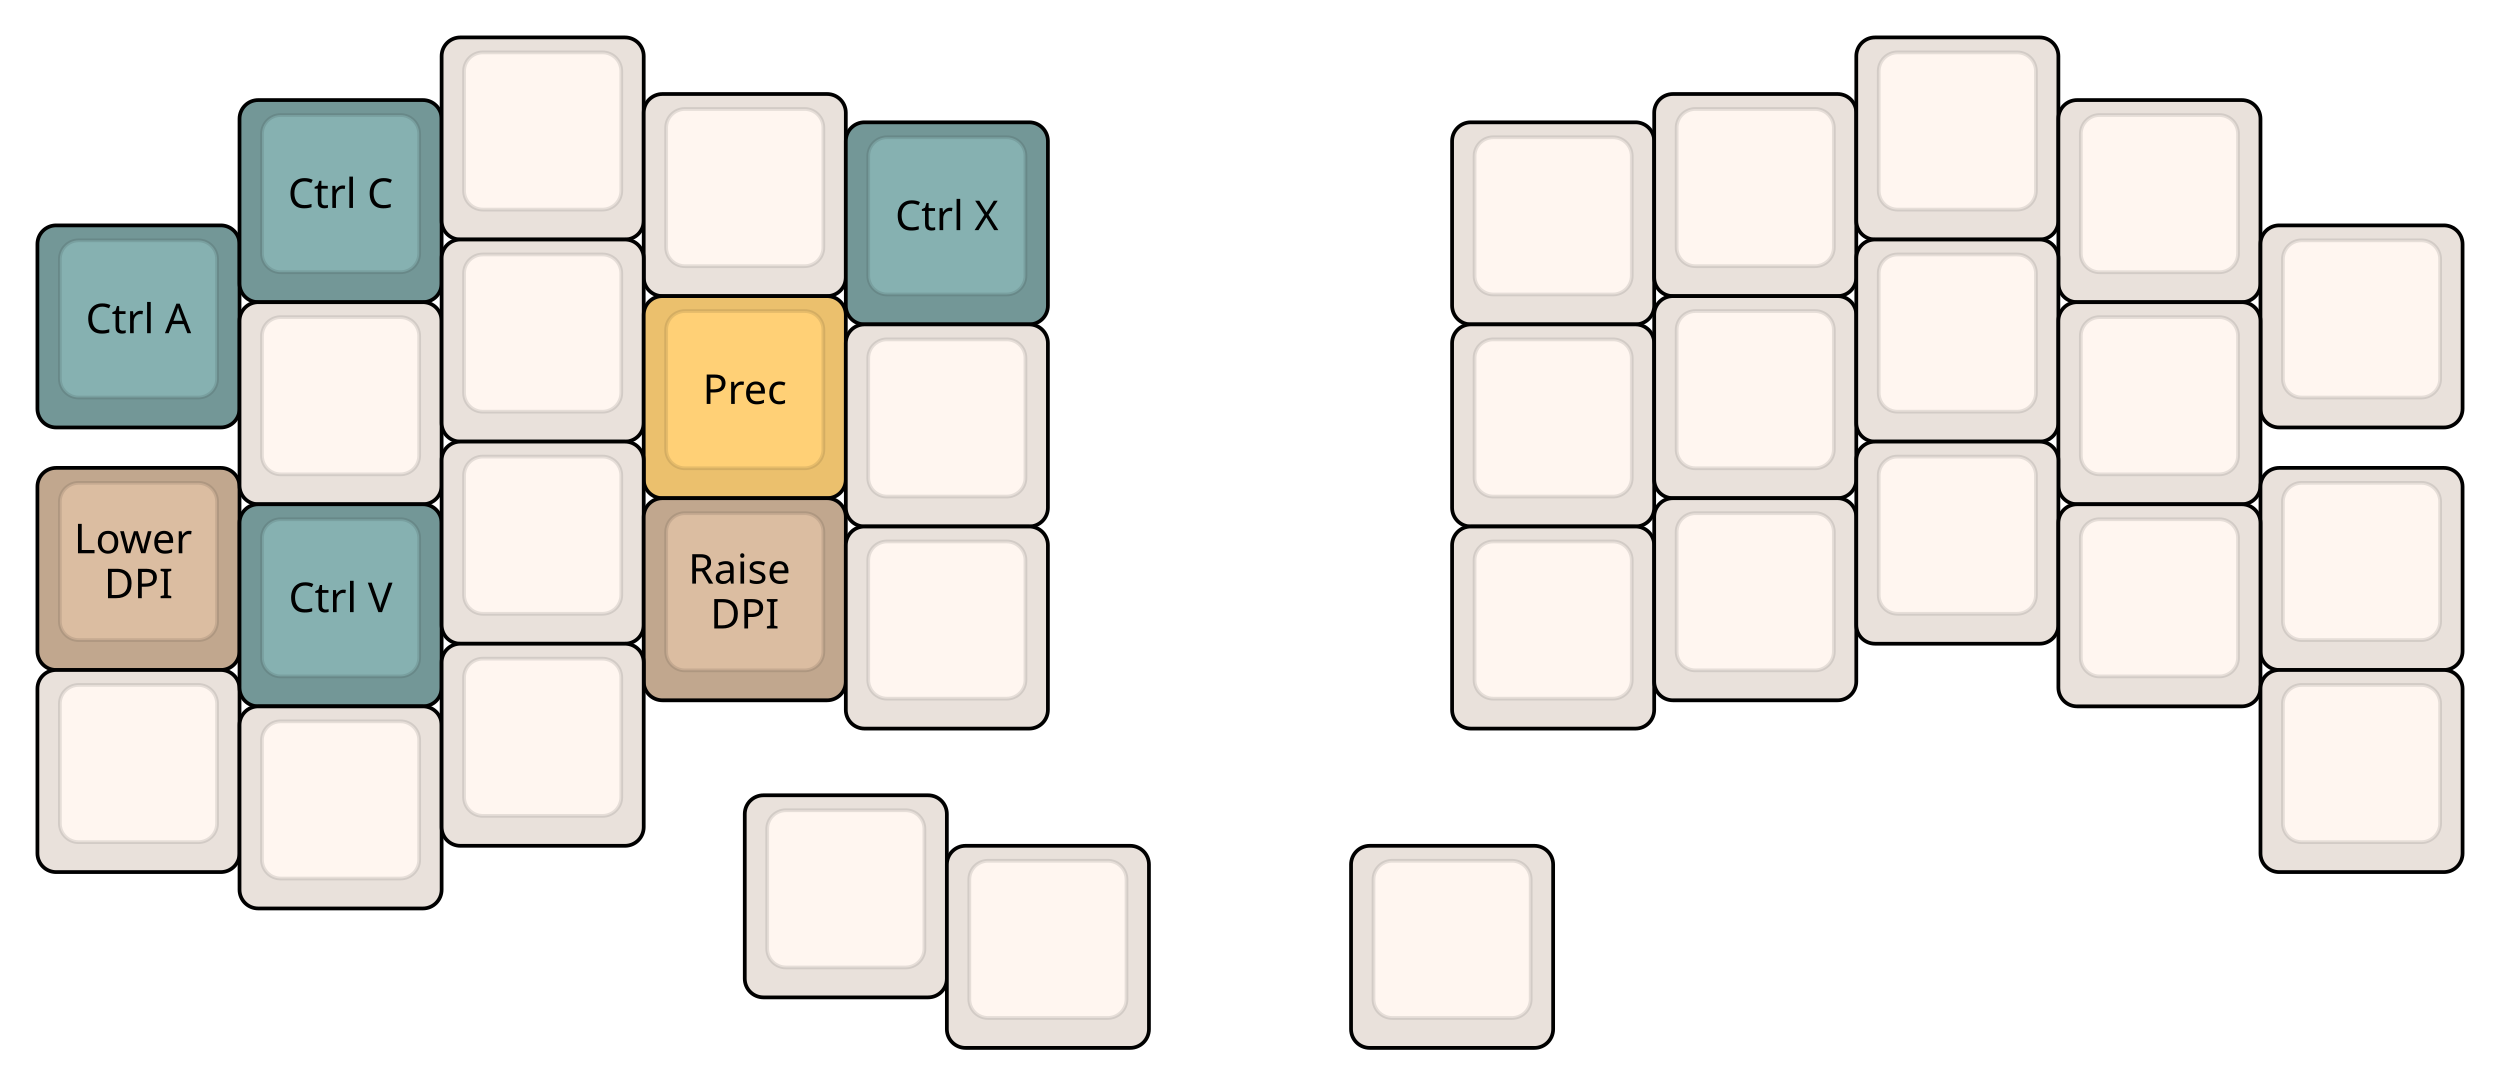
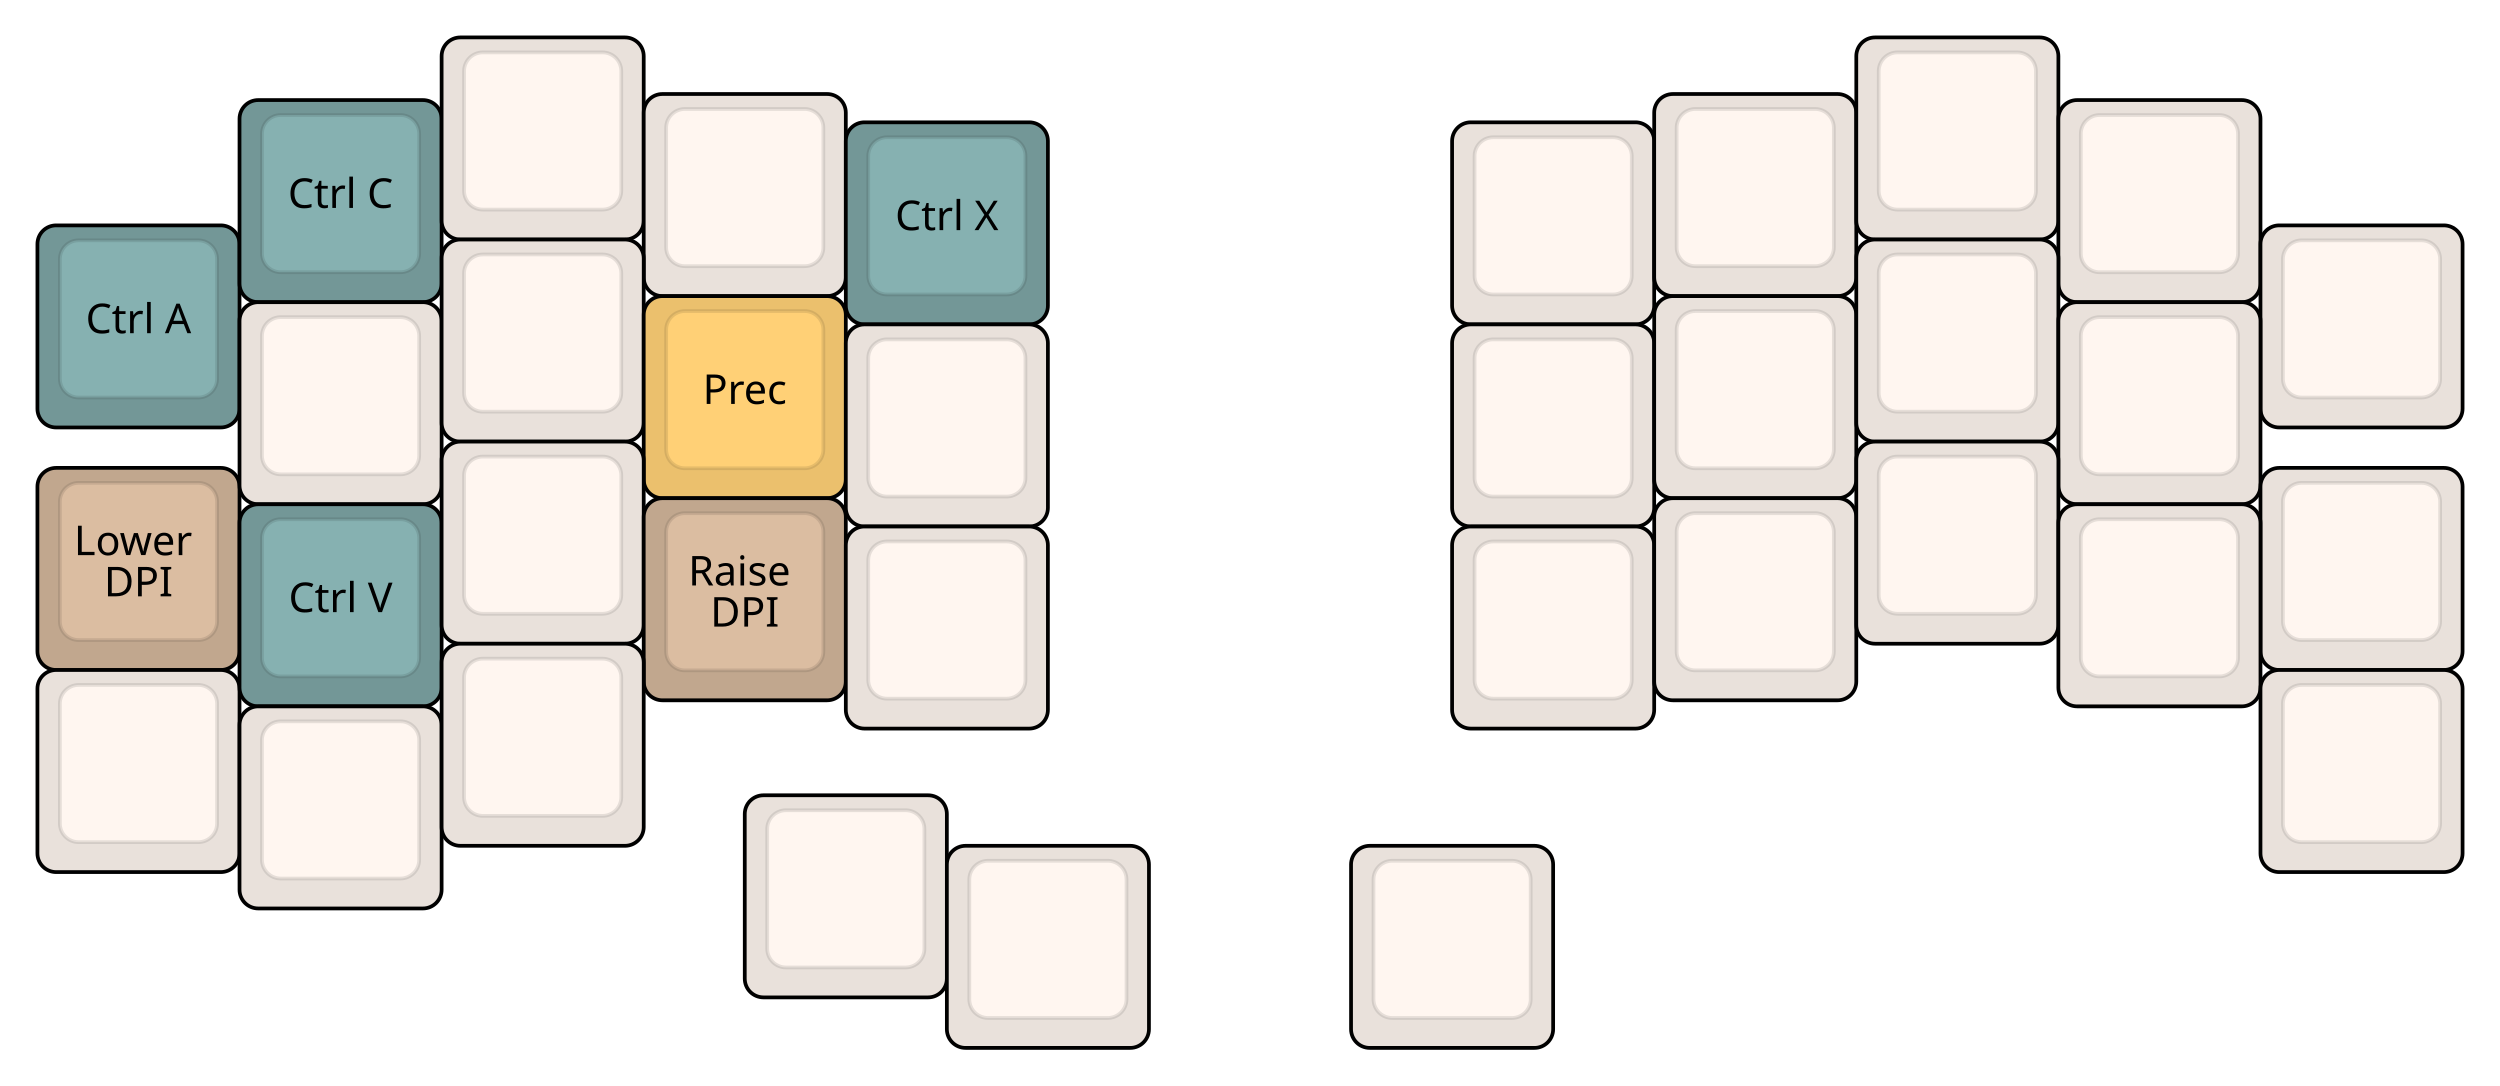
<svg xmlns="http://www.w3.org/2000/svg" width="668px" height="290x" viewBox="0 0 668 290">
  <style type="text/css">
    .keycap .border { stroke: black; stroke-width: 1; }
    .keycap .inner.border { stroke: rgba(0,0,0,.1); }
    .keycap { font-family: sans-serif; font-size: 11px}
    .keycap .sub { font-size: 9px}
  </style>
  <g class="keycap mod_implicit">
    <rect x="10" y="60.22" width="54" height="54" rx="5" fill="#739797" class="outer border" />
    <rect x="16" y="64.22" width="42" height="42" rx="5" fill="#86b1b1" class="inner border" />
    <text x="37" y="85.22" text-anchor="middle" dominant-baseline="middle" class="main">
      <tspan x="37" dy="0">Ctrl A</tspan>
    </text>
  </g>
  <g class="keycap mod_implicit">
    <rect x="64" y="26.74" width="54" height="54" rx="5" fill="#739797" class="outer border" />
    <rect x="70" y="30.74" width="42" height="42" rx="5" fill="#86b1b1" class="inner border" />
    <text x="91" y="51.74" text-anchor="middle" dominant-baseline="middle" class="main">
      <tspan x="91" dy="0">Ctrl C</tspan>
    </text>
  </g>
  <g class="keycap blank">
    <rect x="118" y="10" width="54" height="54" rx="5" fill="#e9e1db" class="outer border" />
    <rect x="124" y="14" width="42" height="42" rx="5" fill="#fff6f0" class="inner border" />
  </g>
  <g class="keycap blank">
    <rect x="172" y="25.12" width="54" height="54" rx="5" fill="#e9e1db" class="outer border" />
    <rect x="178" y="29.12" width="42" height="42" rx="5" fill="#fff6f0" class="inner border" />
  </g>
  <g class="keycap mod_implicit">
    <rect x="226" y="32.68" width="54" height="54" rx="5" fill="#739797" class="outer border" />
    <rect x="232" y="36.68" width="42" height="42" rx="5" fill="#86b1b1" class="inner border" />
    <text x="253" y="57.68" text-anchor="middle" dominant-baseline="middle" class="main">
      <tspan x="253" dy="0">Ctrl X</tspan>
    </text>
  </g>
  <g class="keycap blank">
    <rect x="388" y="32.68" width="54" height="54" rx="5" fill="#e9e1db" class="outer border" />
    <rect x="394" y="36.68" width="42" height="42" rx="5" fill="#fff6f0" class="inner border" />
  </g>
  <g class="keycap blank">
    <rect x="442" y="25.12" width="54" height="54" rx="5" fill="#e9e1db" class="outer border" />
    <rect x="448" y="29.12" width="42" height="42" rx="5" fill="#fff6f0" class="inner border" />
  </g>
  <g class="keycap blank">
    <rect x="496" y="10" width="54" height="54" rx="5" fill="#e9e1db" class="outer border" />
    <rect x="502" y="14" width="42" height="42" rx="5" fill="#fff6f0" class="inner border" />
  </g>
  <g class="keycap blank">
    <rect x="550" y="26.74" width="54" height="54" rx="5" fill="#e9e1db" class="outer border" />
    <rect x="556" y="30.74" width="42" height="42" rx="5" fill="#fff6f0" class="inner border" />
  </g>
  <g class="keycap blank">
    <rect x="604" y="60.22" width="54" height="54" rx="5" fill="#e9e1db" class="outer border" />
    <rect x="610" y="64.22" width="42" height="42" rx="5" fill="#fff6f0" class="inner border" />
  </g>
  <g class="keycap default">
    <rect x="10" y="125.02" width="54" height="54" rx="5" fill="#c1a78e" class="outer border" />
    <rect x="16" y="129.02" width="42" height="42" rx="5" fill="#dbbda1" class="inner border" />
-     <text x="37" y="144.02" text-anchor="middle" dominant-baseline="middle" class="main">
+     <text x="37" y="144.52" text-anchor="middle" dominant-baseline="middle" class="main">
      <tspan x="37" dy="0">Lower</tspan>
-       <tspan x="37" dy="12">DPI</tspan>
+       <tspan x="37" dy="11">DPI</tspan>
    </text>
  </g>
  <g class="keycap blank">
    <rect x="64" y="80.74" width="54" height="54" rx="5" fill="#e9e1db" class="outer border" />
    <rect x="70" y="84.74" width="42" height="42" rx="5" fill="#fff6f0" class="inner border" />
  </g>
  <g class="keycap blank">
    <rect x="118" y="64" width="54" height="54" rx="5" fill="#e9e1db" class="outer border" />
    <rect x="124" y="68" width="42" height="42" rx="5" fill="#fff6f0" class="inner border" />
  </g>
  <g class="keycap special">
    <rect x="172" y="79.12" width="54" height="54" rx="5" fill="#ebc06d" class="outer border" />
    <rect x="178" y="83.12" width="42" height="42" rx="5" fill="#ffd076" class="inner border" />
    <text x="199" y="104.12" text-anchor="middle" dominant-baseline="middle" class="main">
      <tspan x="199" dy="0">Prec</tspan>
    </text>
  </g>
  <g class="keycap blank">
    <rect x="226" y="86.68" width="54" height="54" rx="5" fill="#e9e1db" class="outer border" />
    <rect x="232" y="90.68" width="42" height="42" rx="5" fill="#fff6f0" class="inner border" />
  </g>
  <g class="keycap blank">
    <rect x="388" y="86.68" width="54" height="54" rx="5" fill="#e9e1db" class="outer border" />
    <rect x="394" y="90.68" width="42" height="42" rx="5" fill="#fff6f0" class="inner border" />
  </g>
  <g class="keycap blank">
    <rect x="442" y="79.12" width="54" height="54" rx="5" fill="#e9e1db" class="outer border" />
    <rect x="448" y="83.12" width="42" height="42" rx="5" fill="#fff6f0" class="inner border" />
  </g>
  <g class="keycap blank">
    <rect x="496" y="64" width="54" height="54" rx="5" fill="#e9e1db" class="outer border" />
    <rect x="502" y="68" width="42" height="42" rx="5" fill="#fff6f0" class="inner border" />
  </g>
  <g class="keycap blank">
    <rect x="550" y="80.74" width="54" height="54" rx="5" fill="#e9e1db" class="outer border" />
    <rect x="556" y="84.74" width="42" height="42" rx="5" fill="#fff6f0" class="inner border" />
  </g>
  <g class="keycap blank">
    <rect x="604" y="125.02" width="54" height="54" rx="5" fill="#e9e1db" class="outer border" />
    <rect x="610" y="129.02" width="42" height="42" rx="5" fill="#fff6f0" class="inner border" />
  </g>
  <g class="keycap blank">
    <rect x="10" y="179.02" width="54" height="54" rx="5" fill="#e9e1db" class="outer border" />
    <rect x="16" y="183.02" width="42" height="42" rx="5" fill="#fff6f0" class="inner border" />
  </g>
  <g class="keycap mod_implicit">
    <rect x="64" y="134.74" width="54" height="54" rx="5" fill="#739797" class="outer border" />
    <rect x="70" y="138.74" width="42" height="42" rx="5" fill="#86b1b1" class="inner border" />
    <text x="91" y="159.74" text-anchor="middle" dominant-baseline="middle" class="main">
      <tspan x="91" dy="0">Ctrl V</tspan>
    </text>
  </g>
  <g class="keycap blank">
    <rect x="118" y="118" width="54" height="54" rx="5" fill="#e9e1db" class="outer border" />
    <rect x="124" y="122" width="42" height="42" rx="5" fill="#fff6f0" class="inner border" />
  </g>
  <g class="keycap default">
    <rect x="172" y="133.12" width="54" height="54" rx="5" fill="#c1a78e" class="outer border" />
    <rect x="178" y="137.12" width="42" height="42" rx="5" fill="#dbbda1" class="inner border" />
-     <text x="199" y="152.12" text-anchor="middle" dominant-baseline="middle" class="main">
+     <text x="199" y="152.62" text-anchor="middle" dominant-baseline="middle" class="main">
      <tspan x="199" dy="0">Raise</tspan>
-       <tspan x="199" dy="12">DPI</tspan>
+       <tspan x="199" dy="11">DPI</tspan>
    </text>
  </g>
  <g class="keycap blank">
    <rect x="226" y="140.68" width="54" height="54" rx="5" fill="#e9e1db" class="outer border" />
    <rect x="232" y="144.68" width="42" height="42" rx="5" fill="#fff6f0" class="inner border" />
  </g>
  <g class="keycap blank">
    <rect x="388" y="140.68" width="54" height="54" rx="5" fill="#e9e1db" class="outer border" />
    <rect x="394" y="144.68" width="42" height="42" rx="5" fill="#fff6f0" class="inner border" />
  </g>
  <g class="keycap blank">
    <rect x="442" y="133.12" width="54" height="54" rx="5" fill="#e9e1db" class="outer border" />
    <rect x="448" y="137.12" width="42" height="42" rx="5" fill="#fff6f0" class="inner border" />
  </g>
  <g class="keycap blank">
    <rect x="496" y="118" width="54" height="54" rx="5" fill="#e9e1db" class="outer border" />
    <rect x="502" y="122" width="42" height="42" rx="5" fill="#fff6f0" class="inner border" />
  </g>
  <g class="keycap blank">
    <rect x="550" y="134.74" width="54" height="54" rx="5" fill="#e9e1db" class="outer border" />
    <rect x="556" y="138.74" width="42" height="42" rx="5" fill="#fff6f0" class="inner border" />
  </g>
  <g class="keycap blank">
    <rect x="604" y="179.02" width="54" height="54" rx="5" fill="#e9e1db" class="outer border" />
    <rect x="610" y="183.02" width="42" height="42" rx="5" fill="#fff6f0" class="inner border" />
  </g>
  <g class="keycap blank">
    <rect x="64" y="188.74" width="54" height="54" rx="5" fill="#e9e1db" class="outer border" />
    <rect x="70" y="192.74" width="42" height="42" rx="5" fill="#fff6f0" class="inner border" />
  </g>
  <g class="keycap blank">
    <rect x="118" y="172" width="54" height="54" rx="5" fill="#e9e1db" class="outer border" />
    <rect x="124" y="176" width="42" height="42" rx="5" fill="#fff6f0" class="inner border" />
  </g>
  <g class="keycap blank">
    <rect x="199" y="212.5" width="54" height="54" rx="5" fill="#e9e1db" class="outer border" />
    <rect x="205" y="216.5" width="42" height="42" rx="5" fill="#fff6f0" class="inner border" />
  </g>
  <g class="keycap blank">
    <rect x="253" y="226" width="54" height="54" rx="5" fill="#e9e1db" class="outer border" />
    <rect x="259" y="230" width="42" height="42" rx="5" fill="#fff6f0" class="inner border" />
  </g>
  <g class="keycap blank">
    <rect x="361" y="226" width="54" height="54" rx="5" fill="#e9e1db" class="outer border" />
    <rect x="367" y="230" width="42" height="42" rx="5" fill="#fff6f0" class="inner border" />
  </g>
</svg>
